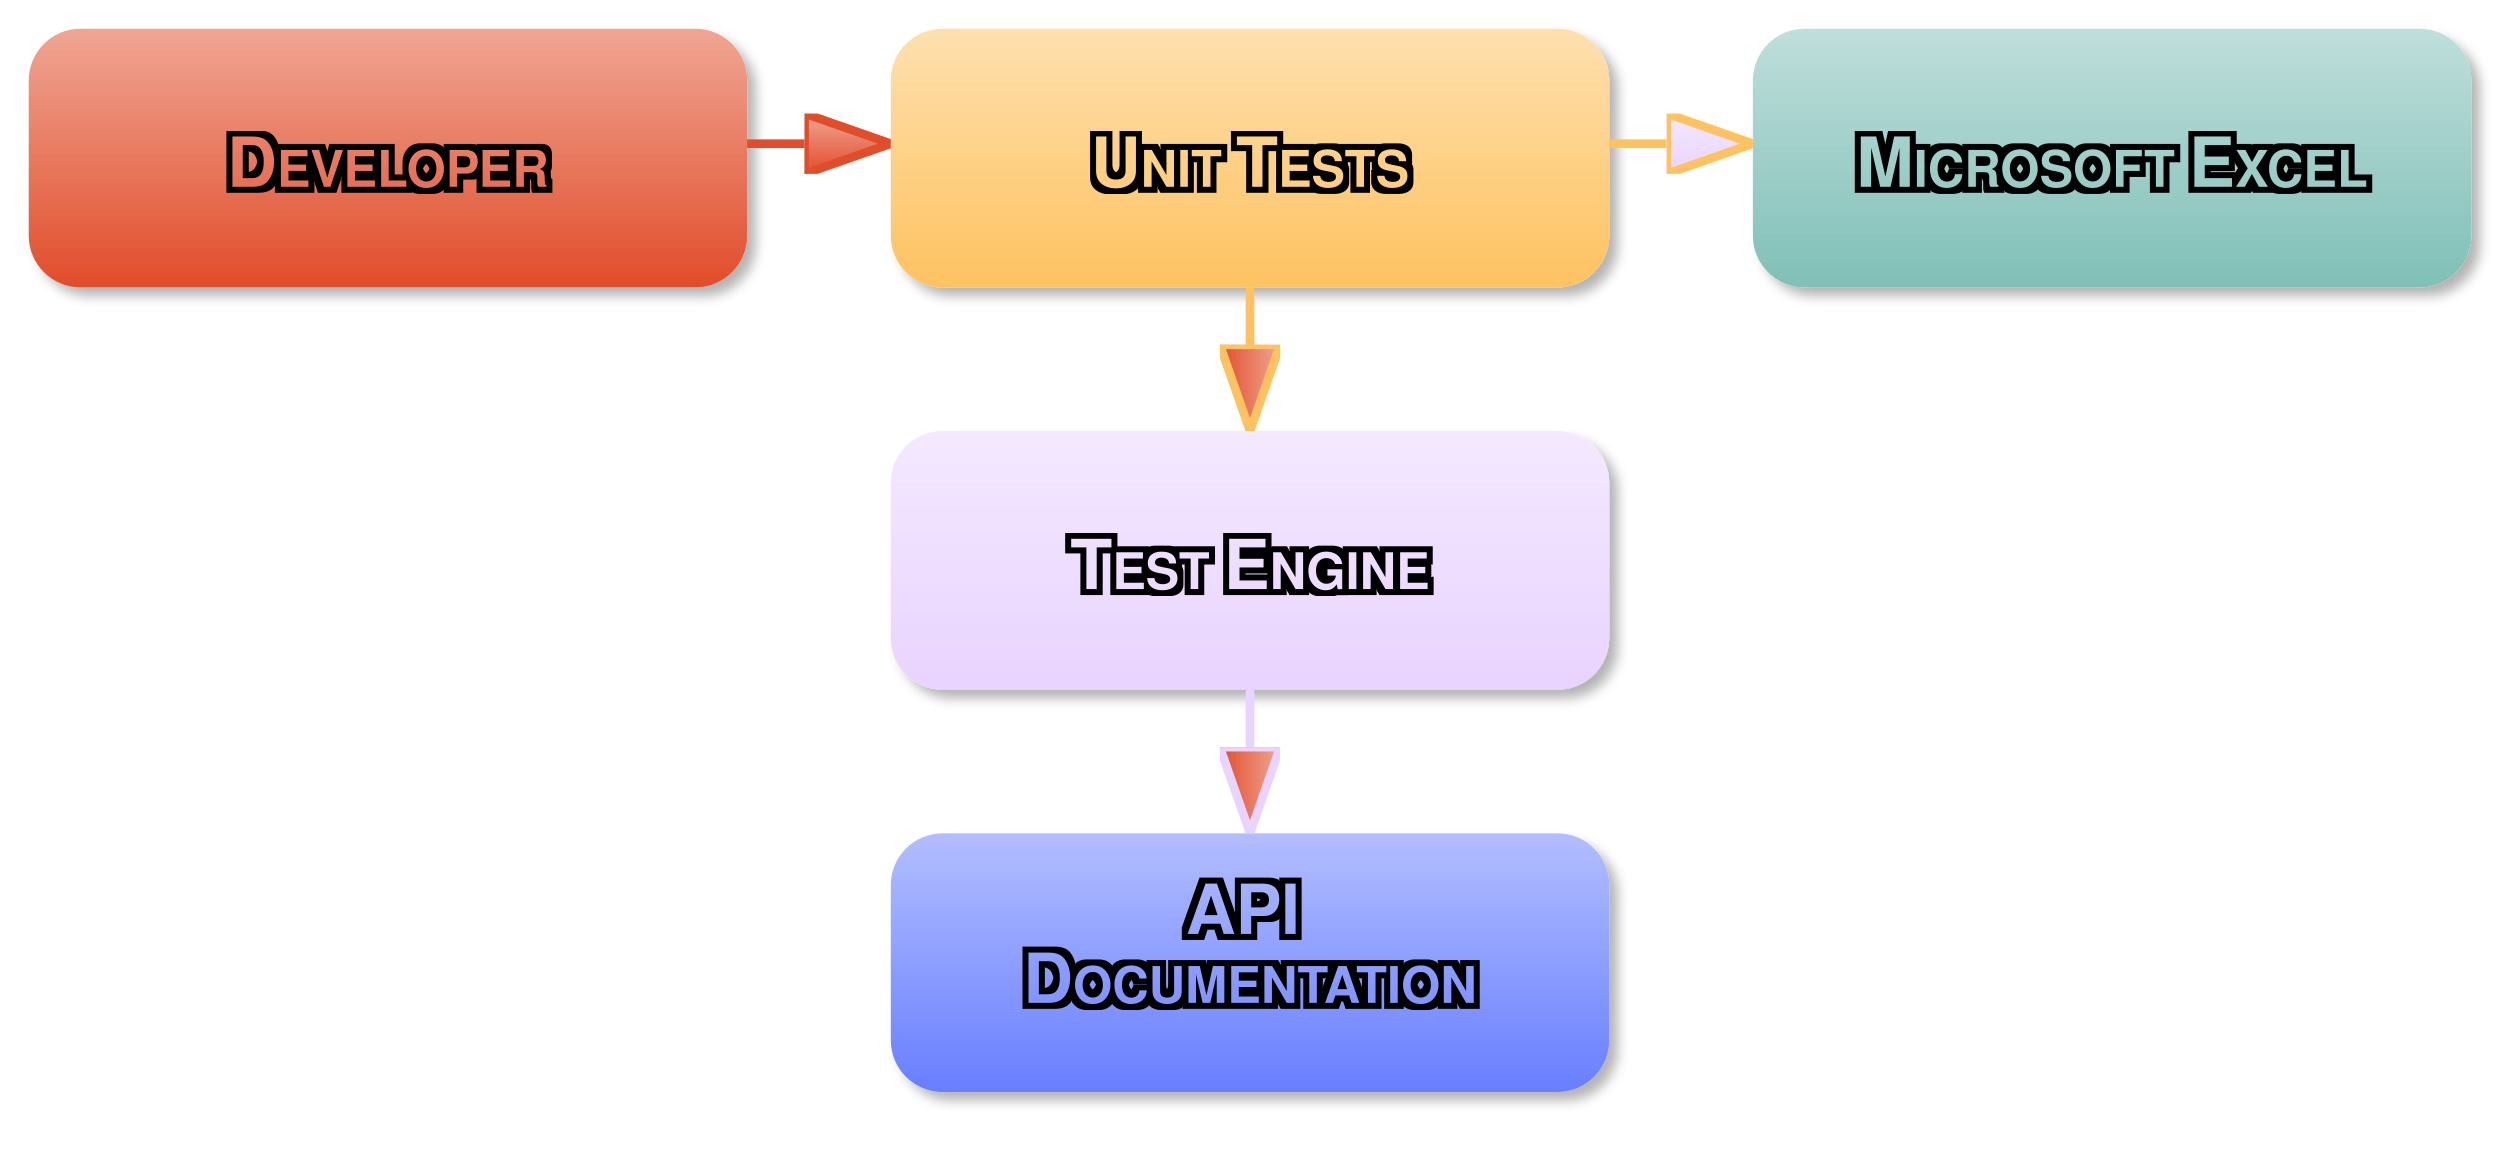
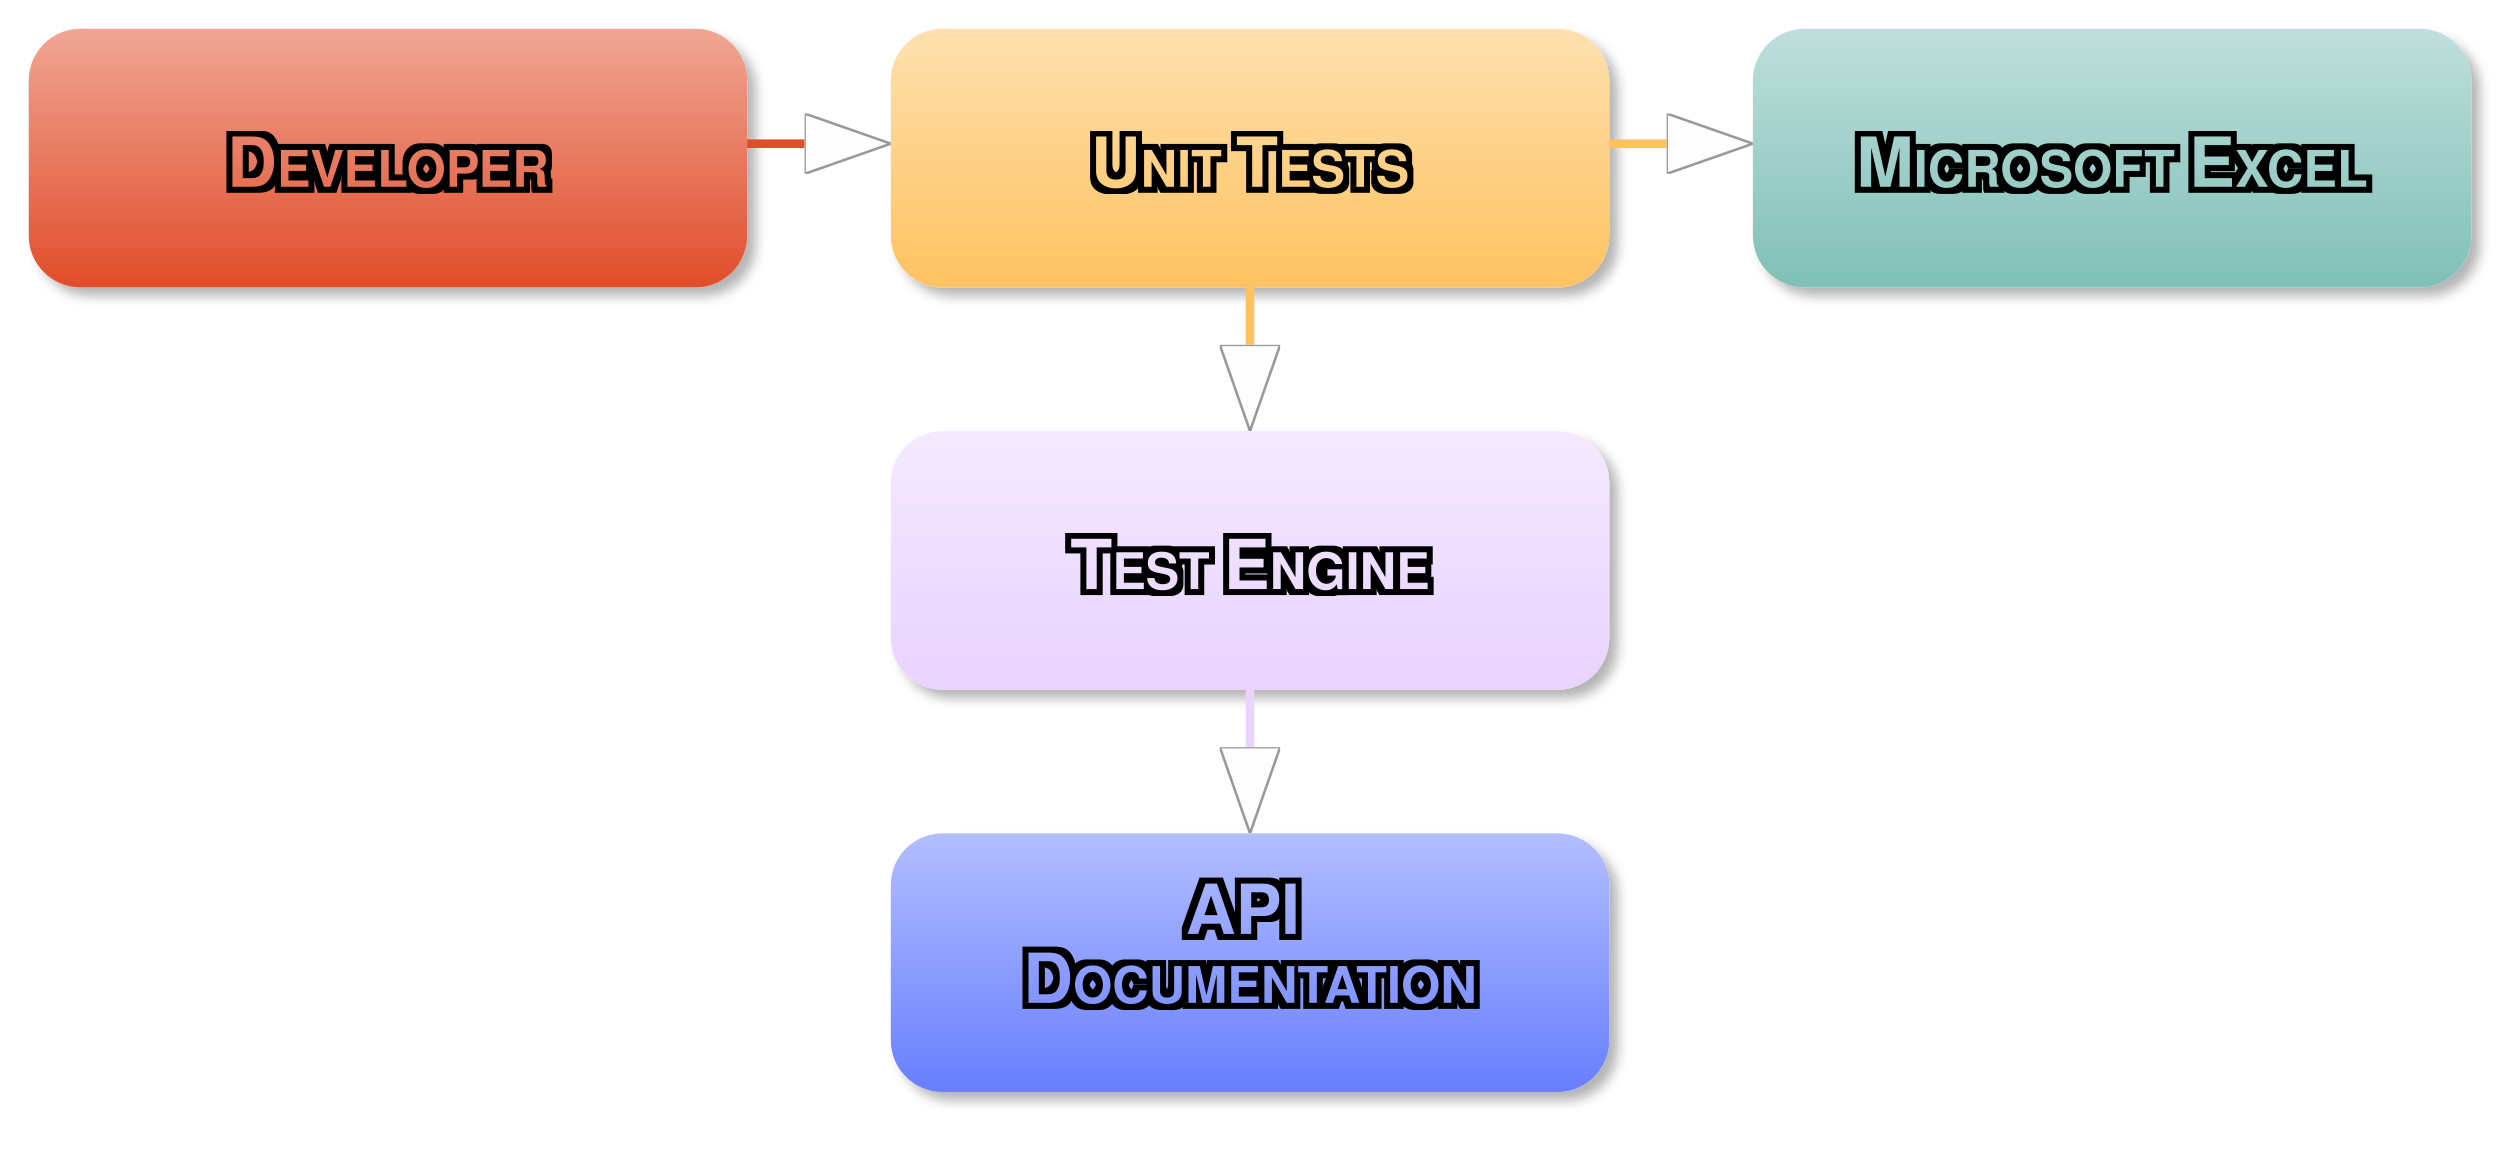
<svg xmlns="http://www.w3.org/2000/svg" width="870" height="400" viewBox="0 0 870 400" id="diag">
  <defs>
    <marker id="arrowhead" markerWidth="10" markerHeight="7" refX="0" refY="3.5" orient="auto">
-       <polygon points="0 0, 10 3.5, 0 7" fill-opacity="0.5" stroke="context-stroke" fill="context-fill" />
+       <polygon points="0 0, 10 3.5, 0 7" fill-opacity="0.5" stroke="#999999" fill="#fcfcfc" stroke-width="0.3" />
    </marker>
    <linearGradient id="grad0" x2="0%" y2="100%">
      <stop class="stop1" offset="0%" stop-color="#f0a694" />
      <stop class="stop2" offset="50%" stop-color="#e8795f" />
      <stop class="stop3" offset="100%" stop-color="#E14D2A" />
    </linearGradient>
    <linearGradient id="grad1" x2="0%" y2="100%">
      <stop class="stop1" offset="0%" stop-color="#c0e6a3" />
      <stop class="stop2" offset="50%" stop-color="#a1d975" />
      <stop class="stop3" offset="100%" stop-color="#82CD47" />
    </linearGradient>
    <linearGradient id="grad2" x2="0%" y2="100%">
      <stop class="stop1" offset="0%" stop-color="#b3beff" />
      <stop class="stop2" offset="50%" stop-color="#8d9eff" />
      <stop class="stop3" offset="100%" stop-color="#687EFF" />
    </linearGradient>
    <linearGradient id="grad3" x2="0%" y2="100%">
      <stop class="stop1" offset="0%" stop-color="#df939c" />
      <stop class="stop2" offset="50%" stop-color="#cf5d6a" />
      <stop class="stop3" offset="100%" stop-color="#C02739" />
    </linearGradient>
    <linearGradient id="grad4" x2="0%" y2="100%">
      <stop class="stop1" offset="0%" stop-color="#fee0af" />
      <stop class="stop2" offset="50%" stop-color="#fed187" />
      <stop class="stop3" offset="100%" stop-color="#FEC260" />
    </linearGradient>
    <linearGradient id="grad5" x2="0%" y2="100%">
      <stop class="stop1" offset="0%" stop-color="#f4e9ff" />
      <stop class="stop2" offset="50%" stop-color="#eedeff" />
      <stop class="stop3" offset="100%" stop-color="#e9d3ff" />
    </linearGradient>
    <linearGradient id="grad6" x2="0%" y2="100%">
      <stop class="stop1" offset="0%" stop-color="#bfdfdb" />
      <stop class="stop2" offset="50%" stop-color="#9fcfc9" />
      <stop class="stop3" offset="100%" stop-color="#7fc0b7" />
    </linearGradient>
    <filter id="filter">
      <feMorphology in="SourceAlpha" operator="dilate" radius="2" result="OUTLINE" />
      <feComposite operator="out" in="OUTLINE" in2="SourceAlpha" />
    </filter>
    <filter id="poly" x="0" y="0" width="200%" height="200%">
      <feOffset result="offOut" in="SourceGraphic" dx="10" dy="15" />
      <feGaussianBlur result="blurOut" in="offOut" stdDeviation="5" />
      <feBlend in="SourceGraphic" in2="blurOut" mode="normal" />
    </filter>
    <filter id="shadow2">
      <feDropShadow dx="-0.8" dy="-0.8" stdDeviation="0" flood-color="pink" flood-opacity="0.5" />
    </filter>
    <style>
            .shadowed {
                -webkit-filter: drop-shadow( 3px 3px 2px rgba(0, 0, 0, .3));
                filter: drop-shadow( 3px 3px 2px rgba(0, 0, 0, .3));
            }
            .filtered {
                filter: url(#filter);
                fill: black;
                font-family: 'Ultra', serif;
                font-size: 100px;

            }


            .glass:after,.glass:before{content:"";display:block;position:absolute}.glass{overflow:hidden;color:#fff;text-shadow:0
            1px 2px rgba(0,0,0,.7);background-image:radial-gradient(circle at
            center,rgba(0,167,225,.25),rgba(0,110,149,.5));box-shadow:0 5px 10px rgba(0,0,0,.75),inset 0 0 0 2px
            rgba(0,0,0,.3),inset 0 -6px 6px -3px
            rgba(0,129,174,.2);position:relative}.glass:after{background:rgba(0,167,225,.2);z-index:0;height:100%;width:100%;top:0;left:0;backdrop-filter:blur(3px)
            saturate(400%);-webkit-backdrop-filter:blur(3px) saturate(400%)}.glass:before{width:calc(100% -
            4px);height:35px;background-image:linear-gradient(rgba(255,255,255,.7),rgba(255,255,255,0));top:2px;left:2px;border-radius:30px
            30px 200px 200px;opacity:.7}.glass:hover{text-shadow:0 1px 2px
            rgba(0,0,0,.9)}.glass:hover:before{opacity:1}.glass:active{text-shadow:0 0 2px rgba(0,0,0,.9);box-shadow:0
            3px 8px rgba(0,0,0,.75),inset 0 0 0 2px rgba(0,0,0,.3),inset 0 -6px 6px -3px
            rgba(0,129,174,.2)}.glass:active:before{height:25px}
        </style>
  </defs>
  <g>
    <g transform="translate(0,0)">
      <rect class="shadowed" x="10" y="10" width="250" height="90" fill="url(#grad0)" ry="18" rx="18" />
      <text x="135" y="65" text-anchor="middle" style="font-size:24px;font-family: 'Inter var', system-ui, 'Helvetica Neue', Helvetica, Arial, sans-serif; font-variant: small-caps" font-weight="bold" class="filtered glass">Developer</text>
    </g>
    <g transform="translate(300,0)">
      <rect class="shadowed" x="10" y="10" width="250" height="90" fill="url(#grad4)" ry="18" rx="18" />
      <line marker-end="url(#arrowhead)" x1="-40" y1="50" x2="-20" y2="50" stroke="#E14D2A" stroke-width="3" fill="url(#grad0)" />
      <line marker-end="url(#arrowhead)" x1="135" y1="100" x2="135" y2="120" stroke="#FEC260" stroke-width="3" fill="url(#grad0)" />
      <text x="135" y="65" text-anchor="middle" style="font-size:24px;font-family: 'Inter var', system-ui, 'Helvetica Neue', Helvetica, Arial, sans-serif; font-variant: small-caps" font-weight="bold" class="filtered glass">Unit Tests</text>
    </g>
    <g transform="translate(600,0)">
      <rect class="shadowed" x="10" y="10" width="250" height="90" fill="url(#grad6)" ry="18" rx="18" />
      <line marker-end="url(#arrowhead)" x1="-40" y1="50" x2="-20" y2="50" stroke="#FEC260" stroke-width="3" fill="url(#grad5)" />
      <text x="135" y="65" text-anchor="middle" style="font-size:24px;font-family: 'Inter var', system-ui, 'Helvetica Neue', Helvetica, Arial, sans-serif; font-variant: small-caps" font-weight="bold" class="filtered glass">Microsoft  Excel</text>
    </g>
    <g transform="translate(300,140)">
      <rect class="shadowed" x="10" y="10" width="250" height="90" fill="url(#grad5)" ry="18" rx="18" />
      <line marker-end="url(#arrowhead)" x1="135" y1="100" x2="135" y2="120" stroke="#e9d3ff" stroke-width="3" fill="url(#grad0)" />
      <text x="135" y="65" text-anchor="middle" style="font-size:24px;font-family: 'Inter var', system-ui, 'Helvetica Neue', Helvetica, Arial, sans-serif; font-variant: small-caps" font-weight="bold" class="filtered glass">Test Engine</text>
    </g>
    <g transform="translate(300,280)">
      <rect class="shadowed" x="10" y="10" width="250" height="90" fill="url(#grad2)" ry="18" rx="18" />
      <text x="135" y="45" text-anchor="middle" style="font-size:24px;font-family: 'Inter var', system-ui, 'Helvetica Neue', Helvetica, Arial, sans-serif; font-variant: small-caps" font-weight="bold" class="filtered glass">
        <tspan x="135">API</tspan>
        <tspan x="135" dy="24">Documentation</tspan>
      </text>
    </g>
  </g>
</svg>
